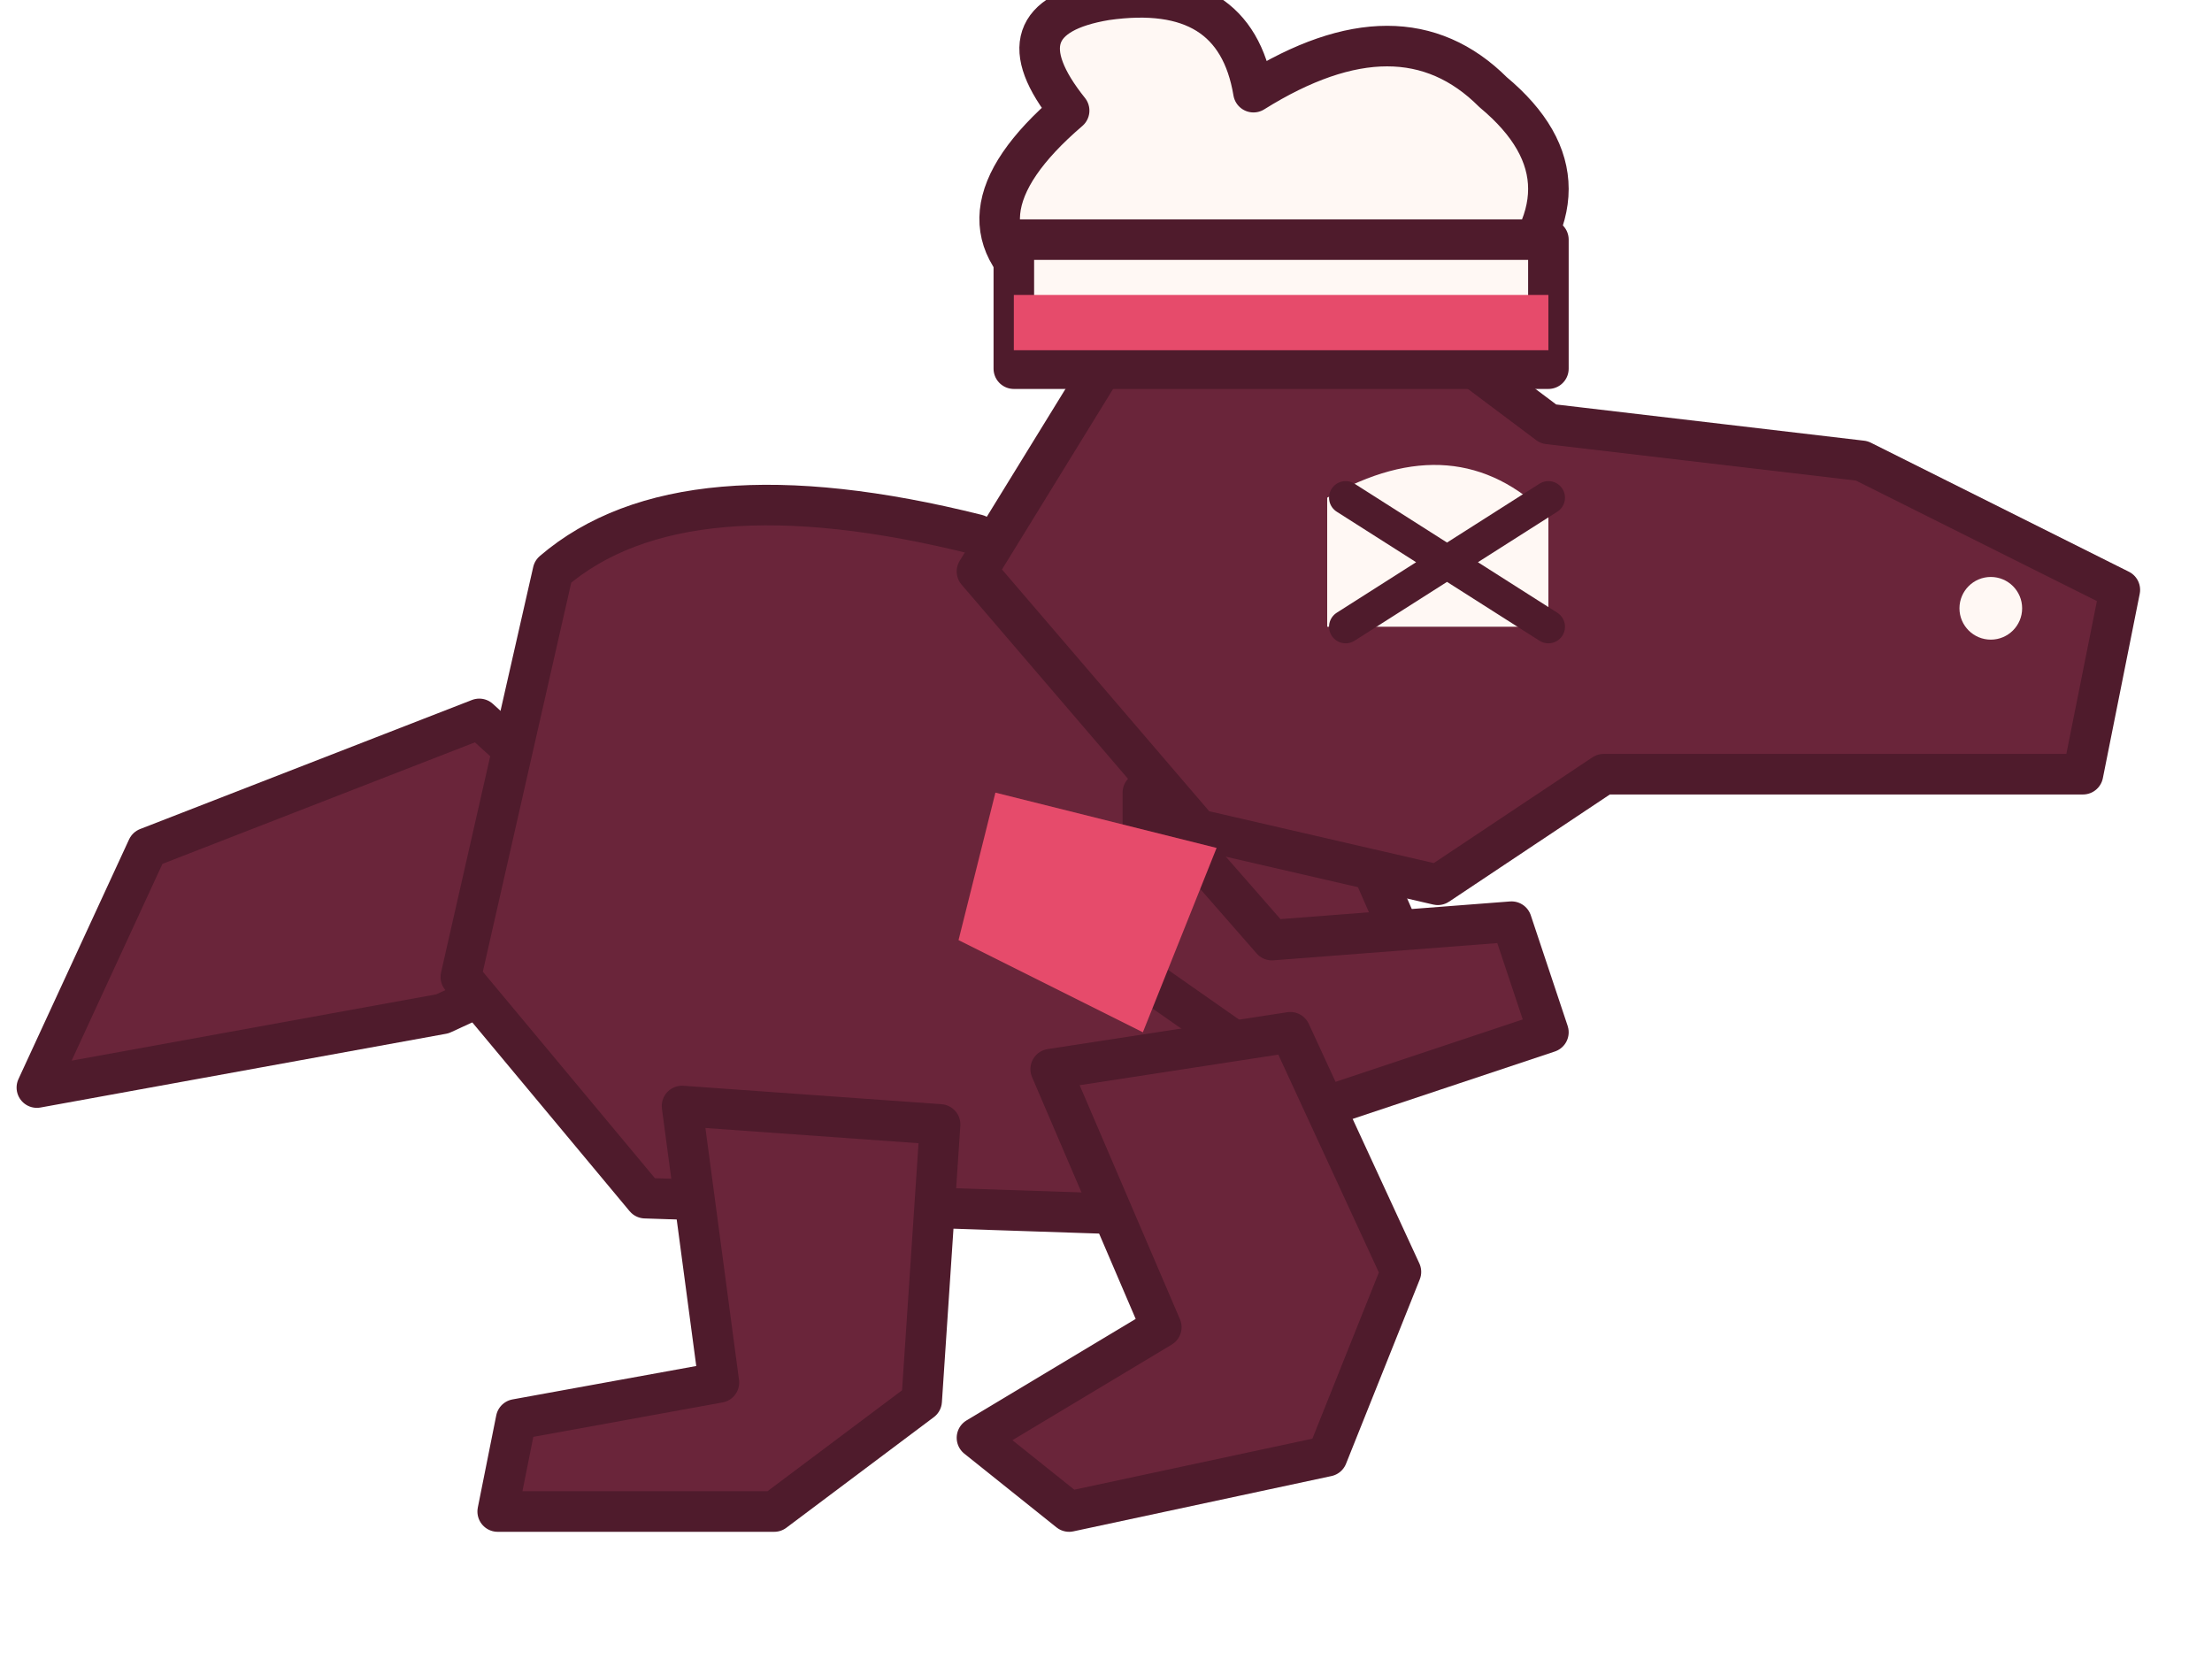
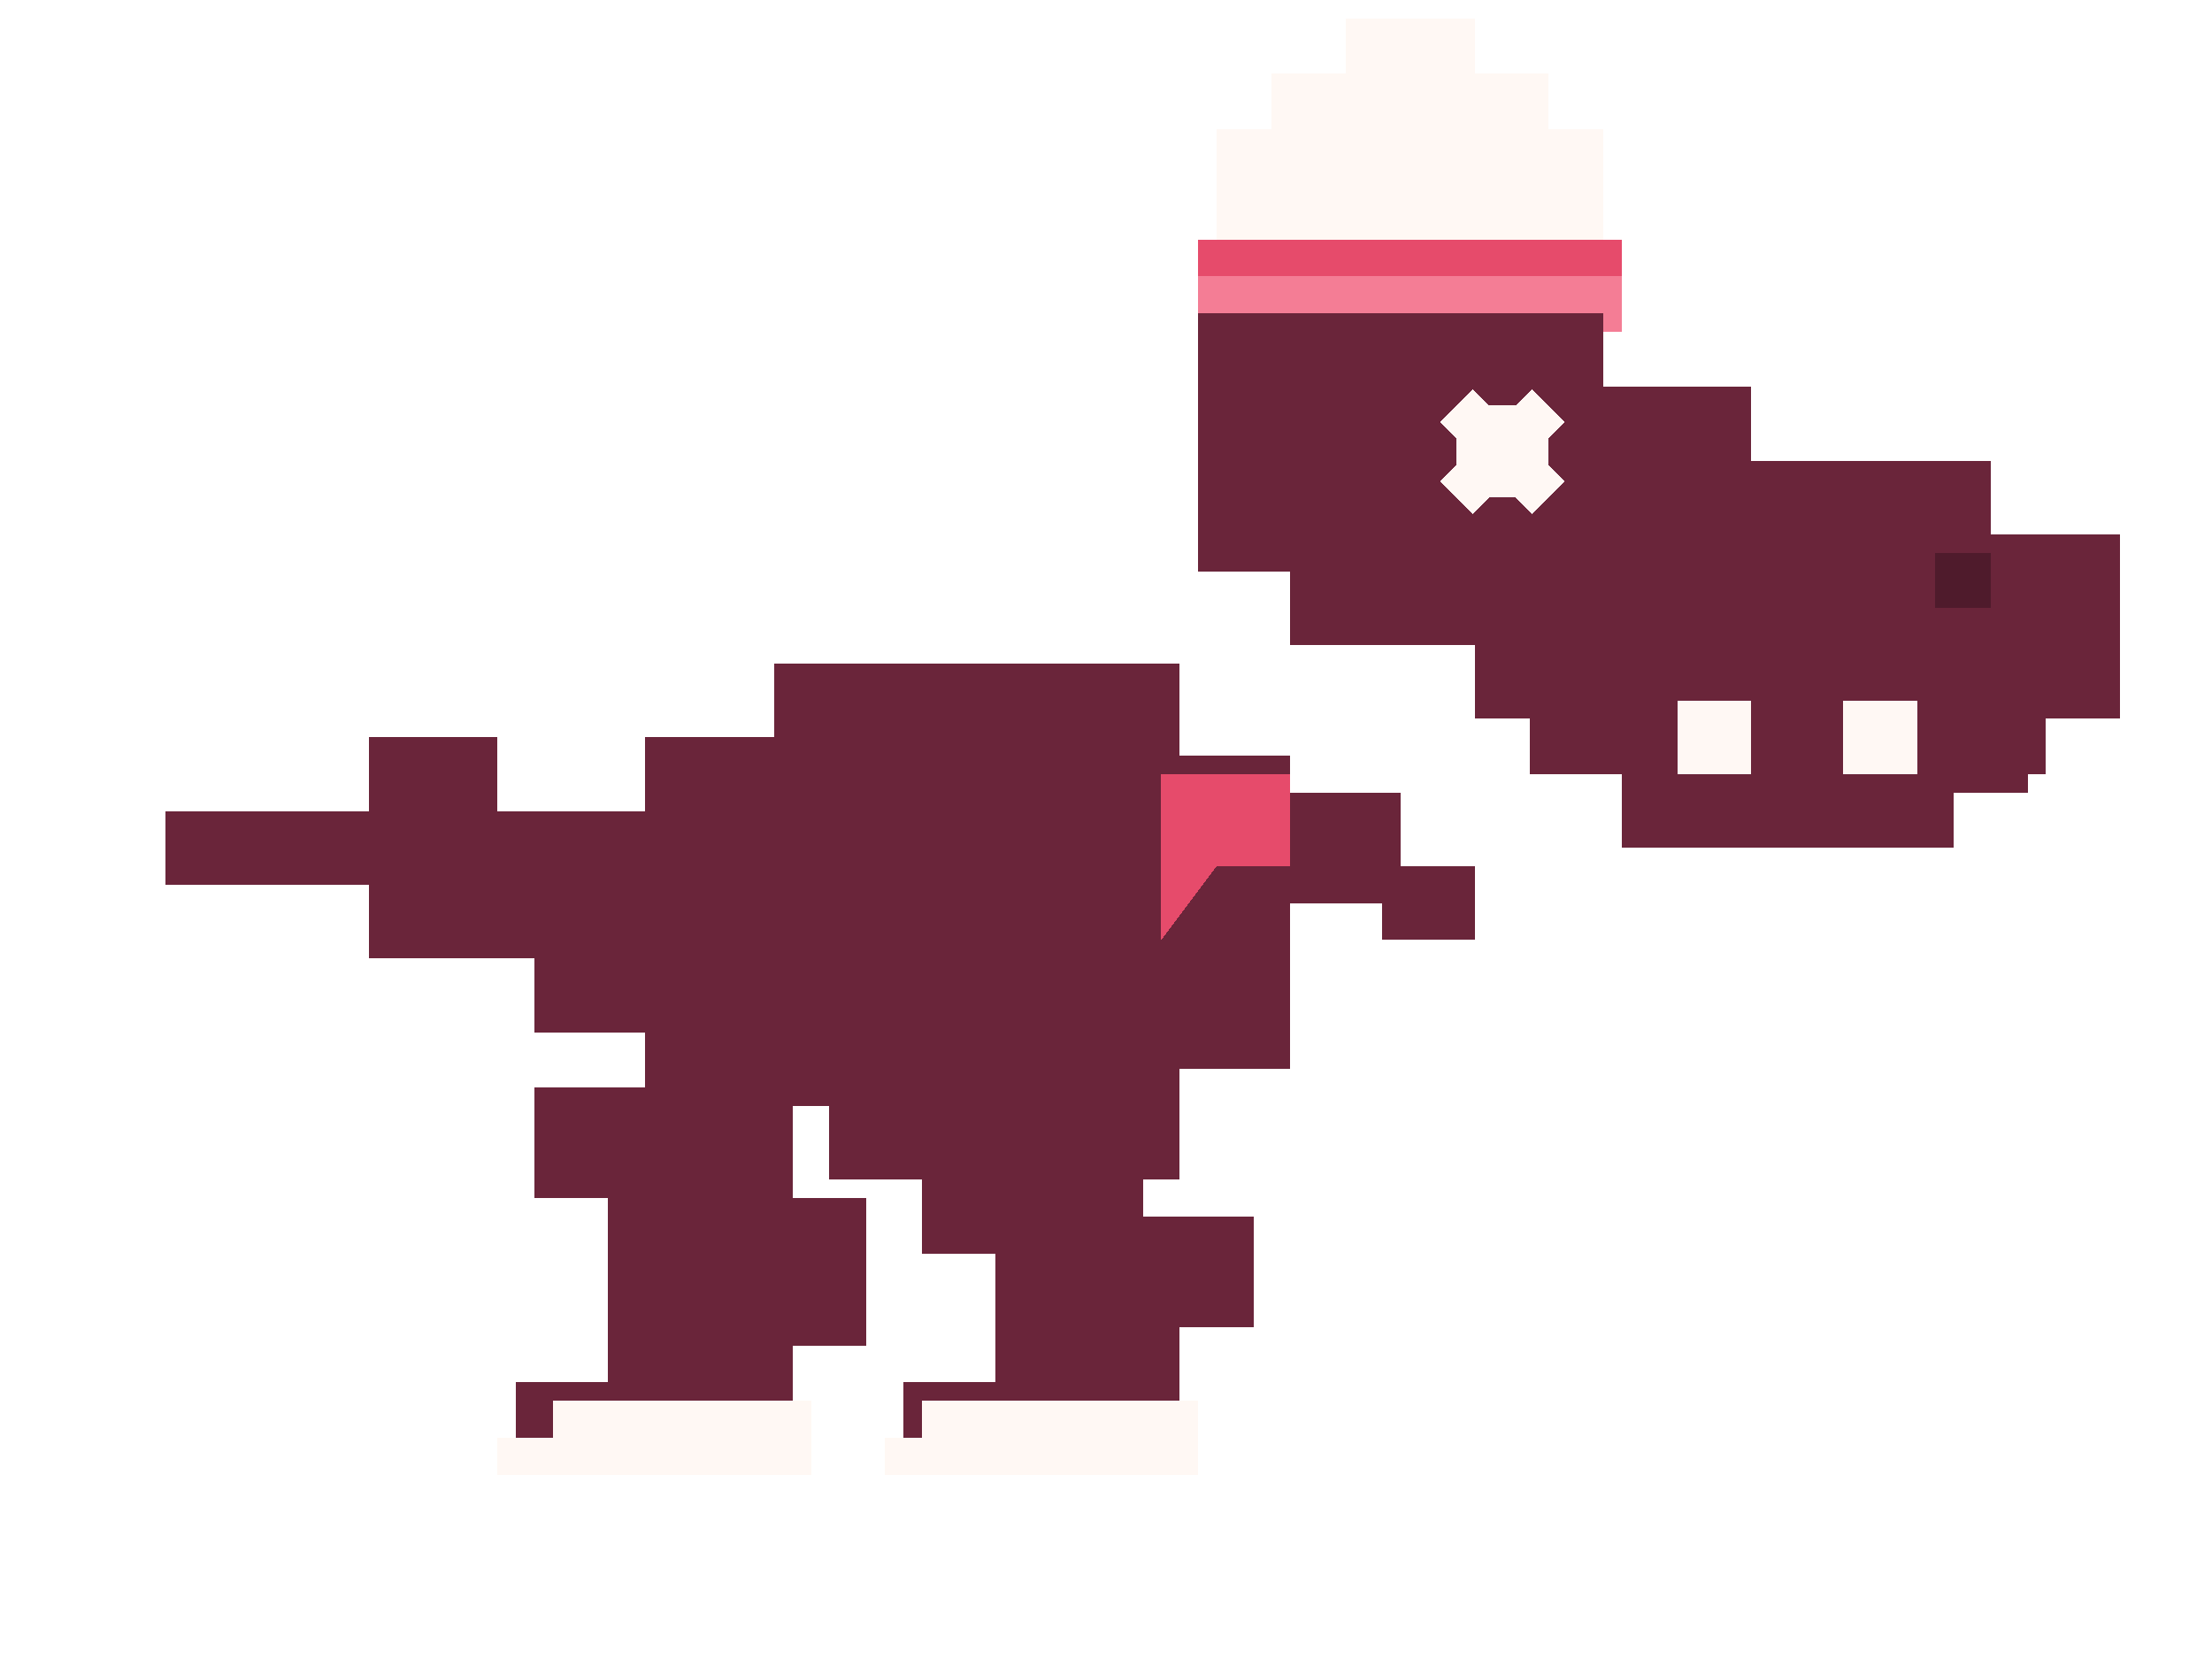
- <svg xmlns="http://www.w3.org/2000/svg" viewBox="0 0 120 90">
-   <g stroke="#4F1B2C" stroke-width="2.2" stroke-linejoin="round" stroke-linecap="round">
-     <path fill="#6A253A" d="M26 39 8 46 2 59 24 55 37 49Z" />
-     <path fill="#6A253A" d="M30 31 Q37 25 53 29 L70 37 77 53 65 66 35 65 25 53Z" />
-     <path fill="#6A253A" d="M53 31 61 18 76 17 84 23 101 25 115 32 113 42 87 42 78 48 65 45Z" />
-     <path fill="#6A253A" d="M62 43 69 51 82 50 84 56 72 60 62 53Z" />
-     <path fill="#6A253A" d="M37 60 51 61 50 76 42 82 27 82 28 77 39 75Z" />
-     <path fill="#6A253A" d="M57 58 70 56 76 69 72 79 58 82 53 78 63 72Z" />
-     <path fill="#FFF8F4" d="M72 27 Q79 23 84 28 L84 34 72 34Z" stroke="none" />
-     <path d="M73 27 84 34 M84 27 73 34" stroke="#4F1B2C" stroke-width="1.8" />
-     <circle cx="108" cy="33" r="1.7" fill="#FFF8F4" stroke="none" />
-     <path fill="#E64B6B" stroke="none" d="M54 43 66 46 62 56 52 51Z" />
-     <path fill="#FFF8F4" d="M58 6 Q54 1 60 0 Q67 -1 68 5 Q76 0 81 5 Q87 10 81 16 L57 16 Q51 12 58 6Z" />
-     <path fill="#FFF8F4" d="M55 13 H84 V20 H55Z" />
-     <path fill="#E64B6B" d="M55 16 H84 V19 H55Z" stroke="none" />
+ <svg xmlns="http://www.w3.org/2000/svg" viewBox="0 0 120 90" shape-rendering="crispEdges">
+   <g>
+     <path fill="#6A253A" d="M9 44H20V40H27V44H35V40H42V36H64V41H70V58H64V64H45V60H37V56H29V52H20V48H9Z" />
+     <path fill="#6A253A" d="M35 53H43V65H47V73H43V79H28V75H33V65H29V59H35Z" />
+     <path fill="#6A253A" d="M52 56H62V66H68V72H64V79H49V75H54V68H50V63H52Z" />
+     <path fill="#FFF8F4" d="M30 76H44V80H27V78H30ZM50 76H65V80H48V78H50Z" />
+     <path fill="#FFF8F4" d="M66 10V7H69V4H73V1H80V4H84V7H87V13H84V16H66Z" />
+     <path fill="#F47D95" d="M65 13H88V18H65Z" />
+     <path fill="#E64B6B" d="M65 13H88V15H65Z" />
+     <path fill="#6A253A" d="M65 17H87V21H95V25H108V29H115V39H110V43H88V39H80V35H70V31H65Z" />
+     <path fill="#6A253A" d="M83 37H111V42H106V46H88V42H83Z" />
+     <rect x="79" y="22" width="5" height="5" fill="#FFF8F4" />
+     <rect x="81" y="23" width="2" height="2" fill="#4F1B2C" />
+     <rect x="105" y="30" width="3" height="3" fill="#4F1B2C" />
+     <path fill="#FFF8F4" d="M91 38H95V42H91ZM100 38H104V42H100Z" />
+     <path fill="#6A253A" d="M68 43H76V47H80V51H75V49H70V47H66Z" />
+     <path fill="#E64B6B" d="M63 42H70V47H66L63 51Z" />
+     <path stroke="#FFF8F4" stroke-width="2.5" d="M79 22L84 27M84 22L79 27" />
  </g>
</svg>
